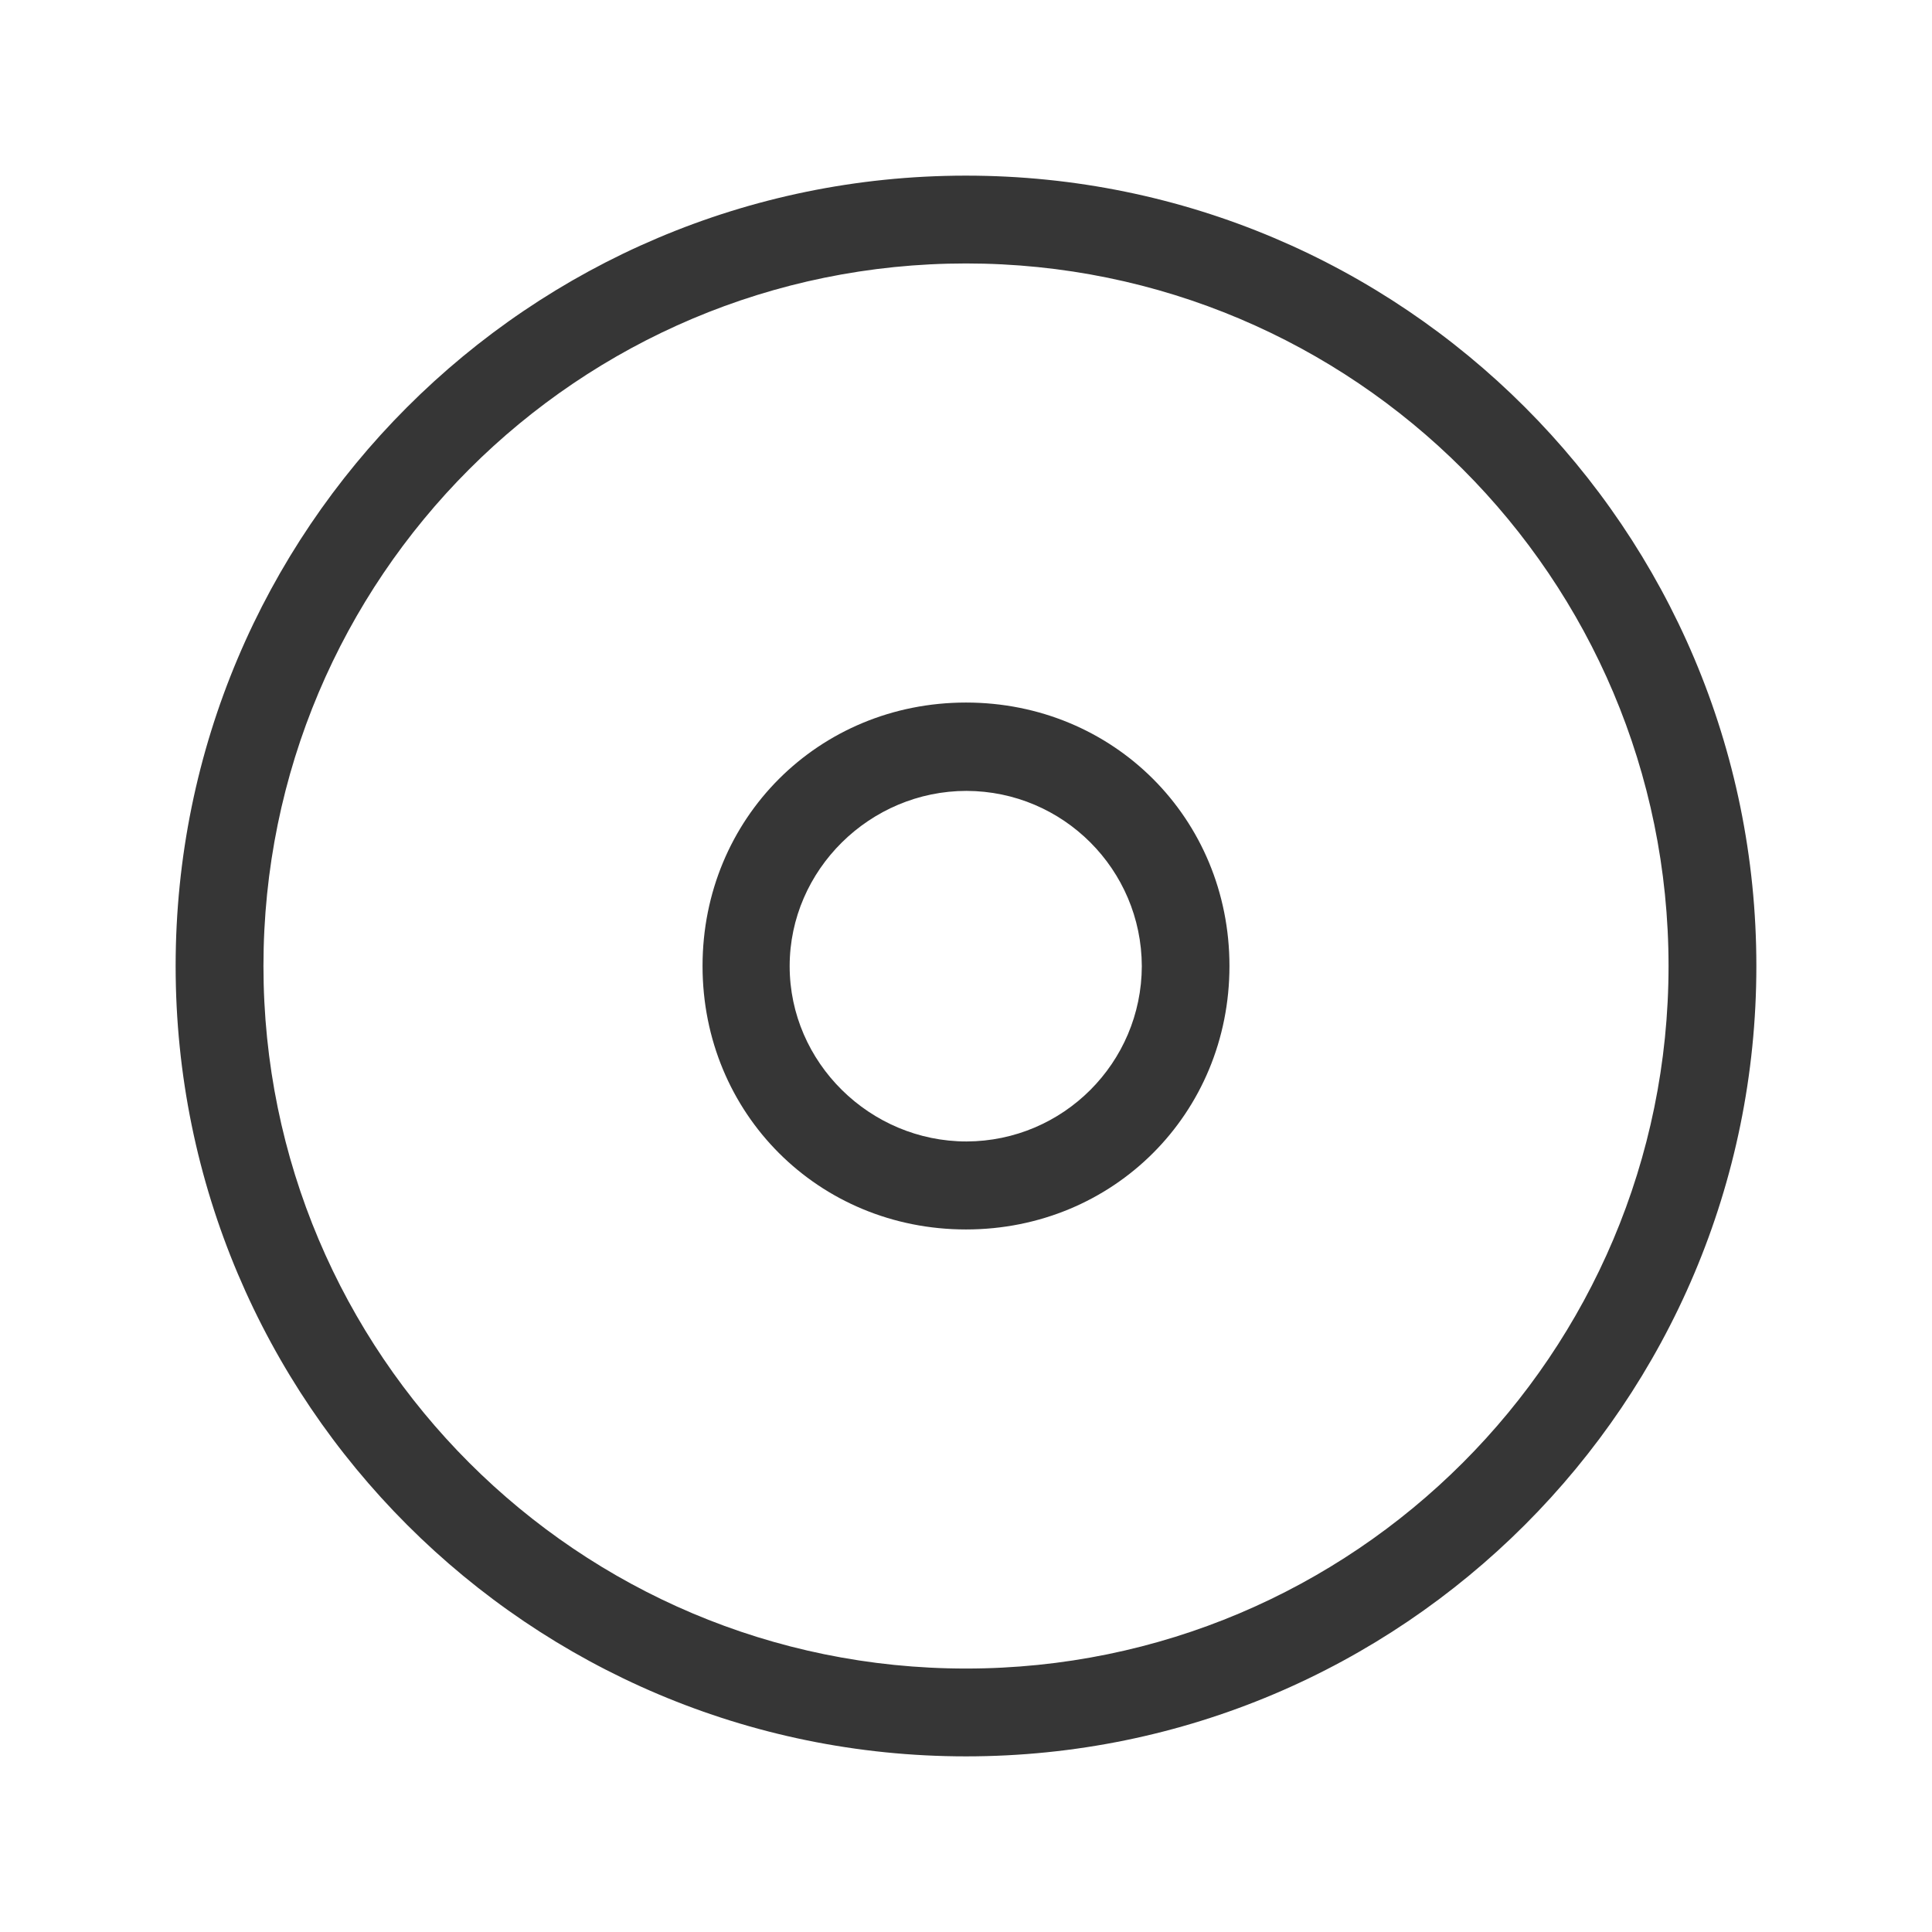
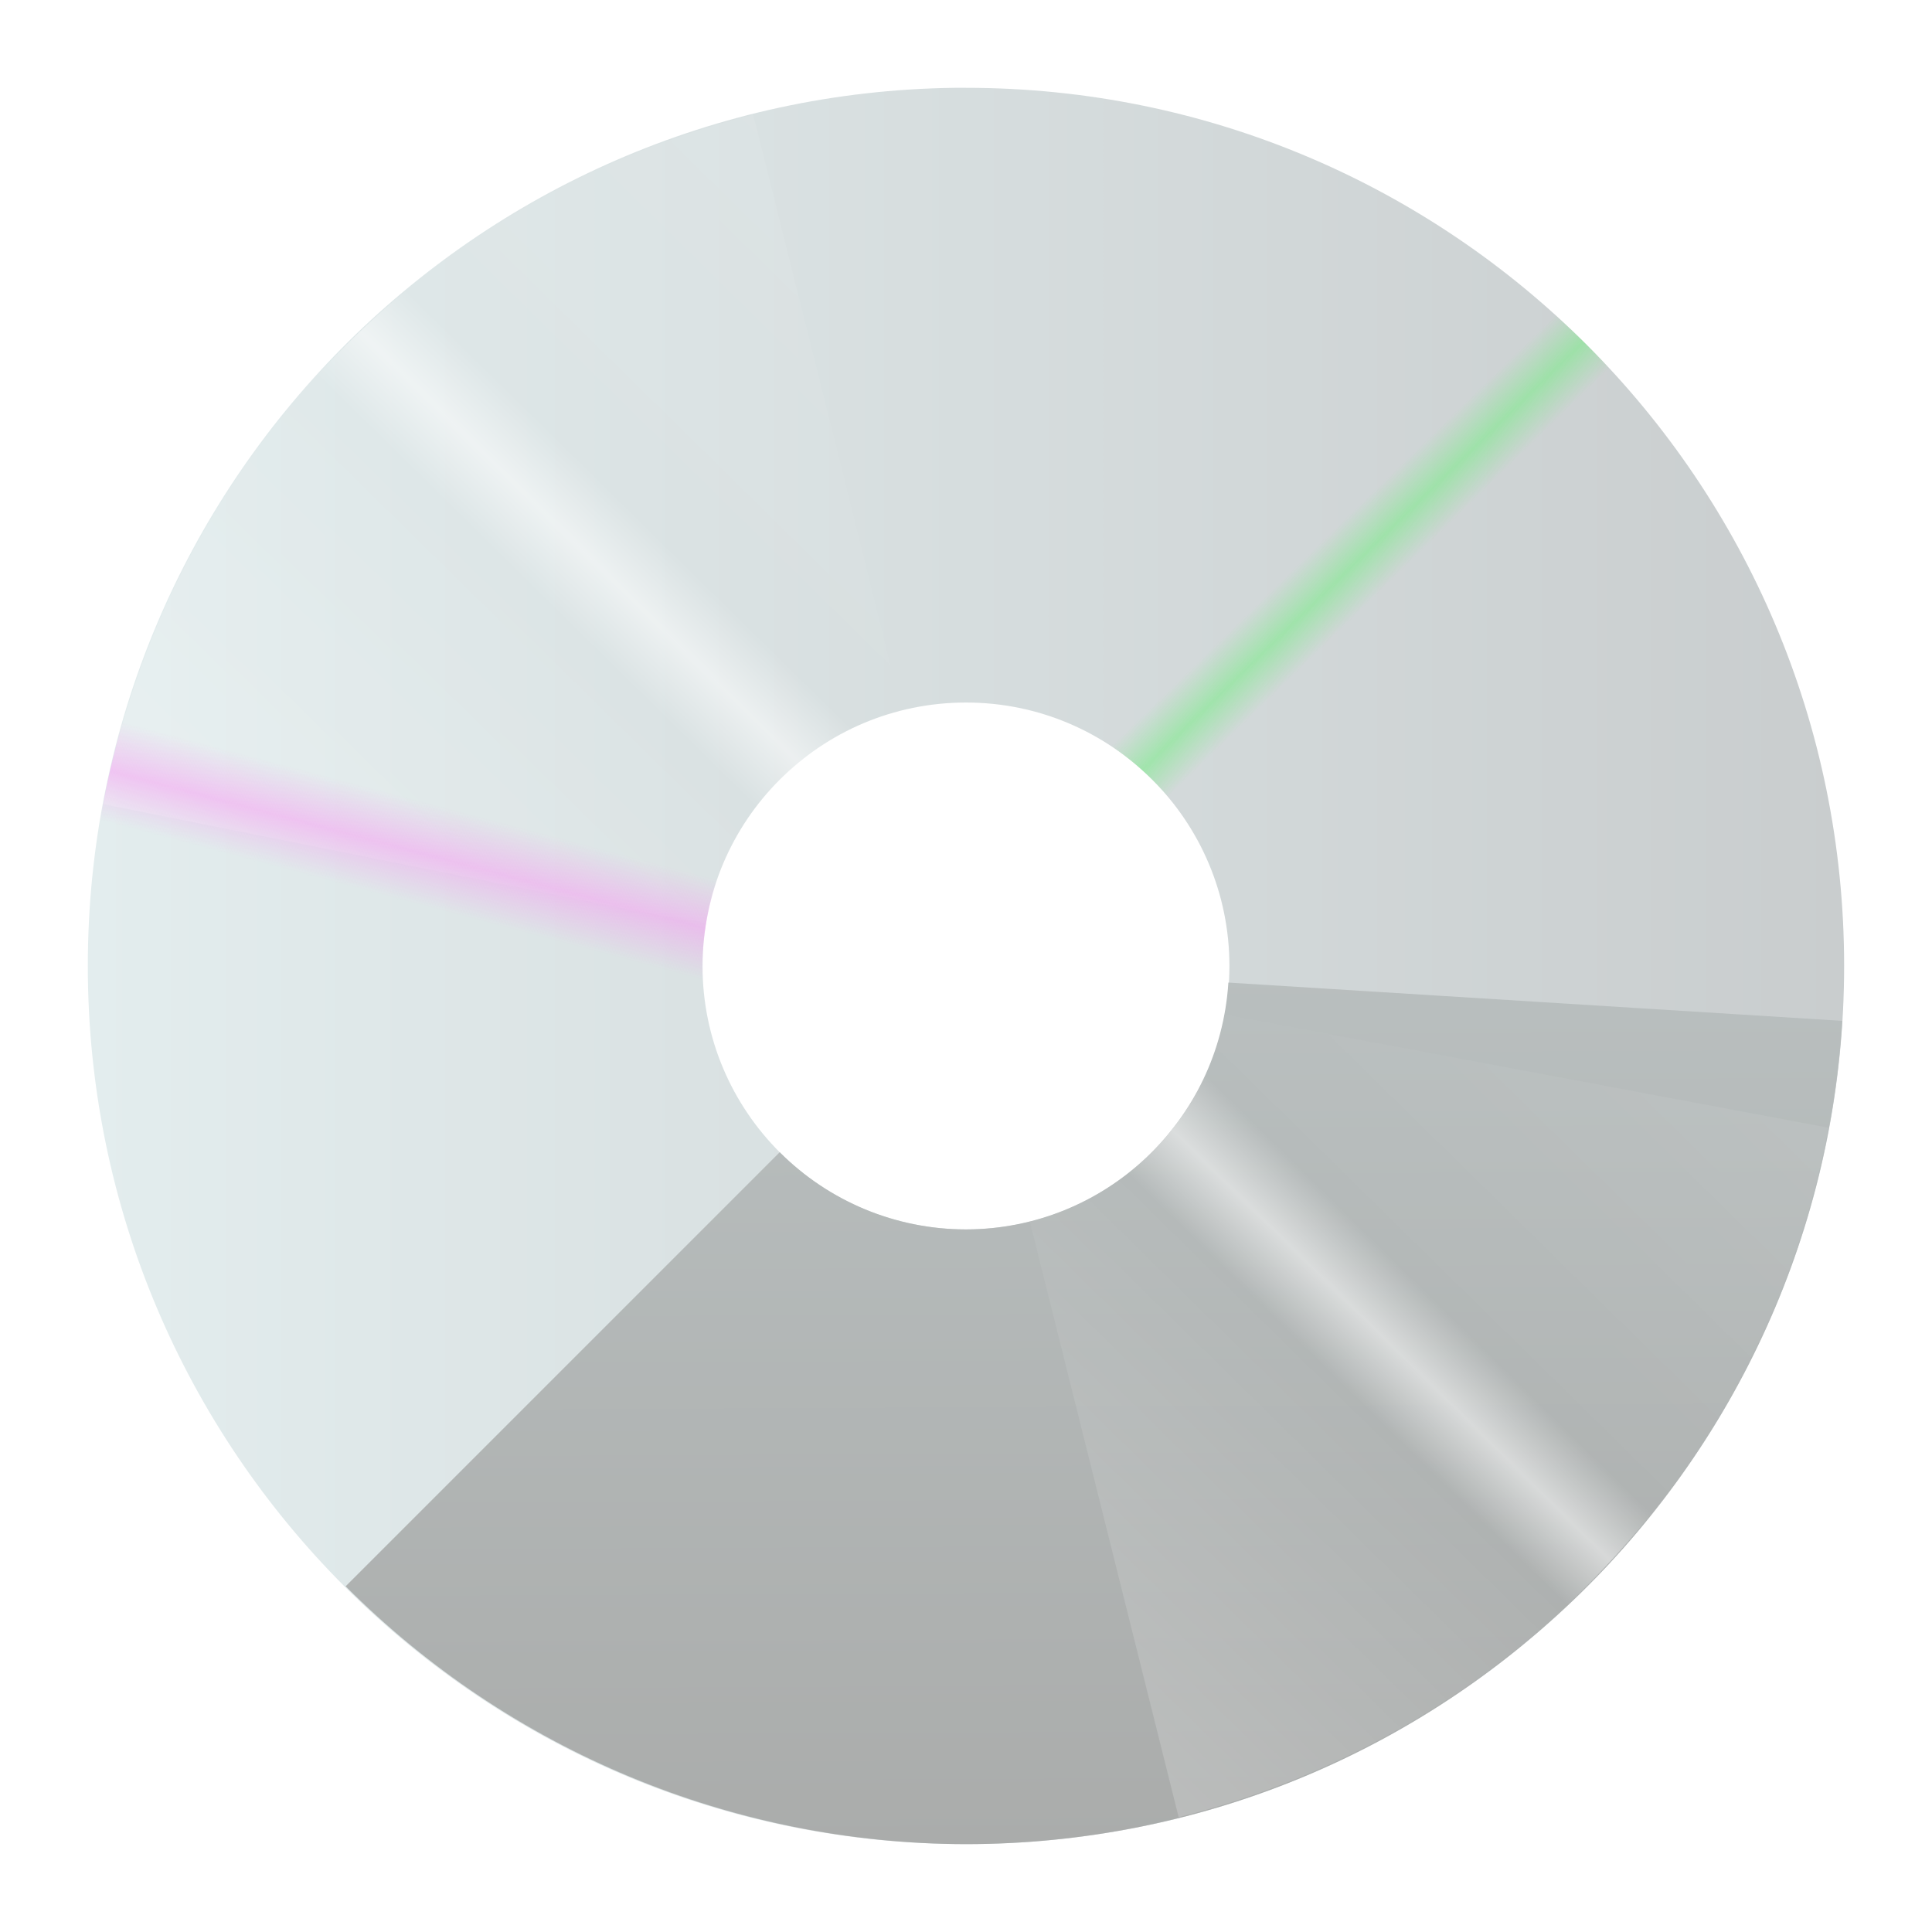
- <svg xmlns="http://www.w3.org/2000/svg" width="22" height="22" version="1.1">
-   <defs>
-     <style id="current-color-scheme" type="text/css">.ColorScheme-Text { color:#363636; } .ColorScheme-Highlight { color:#5294e2; }</style>
+ <svg xmlns="http://www.w3.org/2000/svg" xmlns:xlink="http://www.w3.org/1999/xlink" width="22" height="22" viewBox="0 0 5.821 5.821" version="1.1" id="svg5">
+   <defs id="defs2">
+     <linearGradient xlink:href="#linearGradient162116" id="linearGradient162118" x1="96.408" y1="238.007" x2="127.776" y2="238.007" gradientUnits="userSpaceOnUse" gradientTransform="matrix(0.6375954,0,0,0.6151978,-60.46956,-135.4211)" />
+     <linearGradient id="linearGradient162116">
+       <stop style="stop-color:#e3edee;stop-opacity:1;" offset="0" id="stop162112" />
+       <stop style="stop-color:#c9cdce;stop-opacity:1" offset="1" id="stop162114" />
+     </linearGradient>
+     <linearGradient xlink:href="#linearGradient219586" id="linearGradient219588" x1="112.092" y1="238.007" x2="112.173" y2="254.339" gradientUnits="userSpaceOnUse" gradientTransform="matrix(0.6375954,0,0,0.6151978,-60.46956,-135.4211)" />
+     <linearGradient id="linearGradient219586">
+       <stop style="stop-color:#b9bfbf;stop-opacity:1;" offset="0" id="stop219582" />
+       <stop style="stop-color:#aaacab;stop-opacity:1" offset="1" id="stop219584" />
+     </linearGradient>
+     <linearGradient xlink:href="#linearGradient2496" id="linearGradient2498" x1="16.424" y1="54.635" x2="32.332" y2="38.453" gradientUnits="userSpaceOnUse" gradientTransform="matrix(0.6249999,0,0,0.6249999,0.3749998,-13.99976)" />
+     <linearGradient id="linearGradient2496">
+       <stop style="stop-color:#ffffff;stop-opacity:0.5" offset="0" id="stop2492" />
+       <stop style="stop-color:#ffffff;stop-opacity:0" offset="0.45" id="stop3080" />
+       <stop style="stop-color:#ffffff;stop-opacity:1" offset="0.5" id="stop2756" />
+       <stop style="stop-color:#ffffff;stop-opacity:0" offset="0.55" id="stop3014" />
+       <stop style="stop-color:#ffffff;stop-opacity:0.2" offset="1" id="stop2494" />
+     </linearGradient>
+     <linearGradient xlink:href="#linearGradient11941" id="linearGradient11943" x1="5.108" y1="42.192" x2="7.469" y2="33.28" gradientUnits="userSpaceOnUse" gradientTransform="matrix(0.6249999,0,0,0.6249999,0.3749998,-13.99976)" />
+     <linearGradient id="linearGradient11941">
+       <stop style="stop-color:#f89af4;stop-opacity:0" offset="0" id="stop11937" />
+       <stop style="stop-color:#f89af4;stop-opacity:0" offset="0.4" id="stop12523" />
+       <stop style="stop-color:#f89af4;stop-opacity:1" offset="0.5" id="stop12201" />
+       <stop style="stop-color:#f89af4;stop-opacity:0" offset="0.6" id="stop12781" />
+       <stop style="stop-color:#f89af4;stop-opacity:0;" offset="1" id="stop11939" />
+     </linearGradient>
+     <linearGradient xlink:href="#linearGradient16450" id="linearGradient16452" x1="17.605" y1="29.41" x2="27.151" y2="39.244" gradientUnits="userSpaceOnUse" gradientTransform="matrix(0.6249999,0,0,0.6249999,0.3749998,-13.99976)" />
+     <linearGradient id="linearGradient16450">
+       <stop style="stop-color:#6fef7e;stop-opacity:0" offset="0" id="stop16446" />
+       <stop style="stop-color:#6fef7e;stop-opacity:0" offset="0.448" id="stop17132" />
+       <stop style="stop-color:#6fef7e;stop-opacity:1" offset="0.5" id="stop16680" />
+       <stop style="stop-color:#6fef7e;stop-opacity:0" offset="0.55" id="stop16938" />
+       <stop style="stop-color:#6fef7e;stop-opacity:0;" offset="1" id="stop16448" />
+     </linearGradient>
  </defs>
-   <path class="ColorScheme-Text" d="m11 8c-1.68 0-3 1.32-3 3s1.32 3 3 3 3-1.32 3-3-1.32-3-3-3zm0.006 1.006a2.002 2.002 0 0 1 1.996 1.996 2.002 2.002 0 0 1-1.996 1.996c-1.098 0-2.014-0.897-2.014-1.996 0-1.098 0.916-1.996 2.014-1.996z" fill="currentColor" />
-   <path d="m10.99 2a9 9 0 0 0-8.99 9 9 9 0 0 0 9 9 9 9 0 0 0 9-9 9 9 0 0 0-9-9 9 9 0 0 0-0.01 0zm0.01 1a8 8 0 0 1 8 8 8 8 0 0 1-8 8 8 8 0 0 1-8-8 8 8 0 0 1 8-8z" fill="currentColor" class="ColorScheme-Text" />
+   <path id="path151229" style="fill:url(#linearGradient162118);fill-opacity:1;stroke-width:0.829;stroke-linecap:round;stroke-linejoin:round" d="M 10.871 1 C 5.408 1.069 1 5.52 1 11 C 1 16.523 5.477 21 11 21 C 16.523 21 21 16.523 21 11 C 21 5.477 16.523 1 11 1 C 10.957 1 10.914 0.999 10.871 1 z M 11 8 A 3 3 0 0 1 14 11 A 3 3 0 0 1 11 14 A 3 3 0 0 1 8 11 A 3 3 0 0 1 11 8 z " transform="scale(0.2645833)" />
+   <path id="path151229-3-3" style="fill:url(#linearGradient219588);fill-opacity:1;stroke-width:0.829;stroke-linecap:round;stroke-linejoin:round" d="M 13.988 11.189 A 3 3 0 0 1 11 14 A 3 3 0 0 1 8.879 13.121 L 8.352 13.648 L 3.936 18.064 C 5.809 19.94 8.349 20.997 11 21 C 16.279 20.998 20.649 16.894 20.979 11.625 L 13.988 11.189 z " transform="scale(0.2645833)" />
+   <path id="rect2336" style="opacity:0.5;fill:url(#linearGradient2498);fill-opacity:1;stroke-width:1.25;stroke-linecap:round;stroke-linejoin:round" d="M 8.578 1.307 C 4.791 2.255 1.9 5.321 1.178 9.158 L 7.258 10.375 L 7.316 10.387 L 8.041 10.508 A 3 3 0 0 1 10.273 8.092 L 10.094 7.375 L 8.578 1.307 z M 13.945 11.553 A 3 3 0 0 1 11.727 13.908 L 11.906 14.625 L 13.422 20.693 C 17.209 19.745 20.1 16.679 20.822 12.842 L 13.945 11.553 z " transform="scale(0.2645833)" />
+   <path id="path151229-7" style="opacity:0.5;fill:url(#linearGradient11943);fill-opacity:1;stroke-width:0.829;stroke-linecap:round;stroke-linejoin:round" d="M 2.166 6.324 C 1.402 7.765 1.002 9.369 1 11 C 1.002 12.631 1.402 14.235 2.166 15.676 L 8.352 12.402 A 3 3 0 0 1 8 11 A 3 3 0 0 1 8.352 9.598 L 2.166 6.324 z " transform="scale(0.2645833)" />
+   <path id="path151229-1" style="opacity:0.5;fill:url(#linearGradient16452);fill-opacity:1;stroke-width:0.829;stroke-linecap:round;stroke-linejoin:round" d="M 13.982 1.455 L 11.895 8.137 A 3 3 0 0 1 13.809 9.947 L 20.363 7.49 C 19.281 4.602 16.926 2.375 13.982 1.455 z " transform="scale(0.2645833)" />
</svg>
